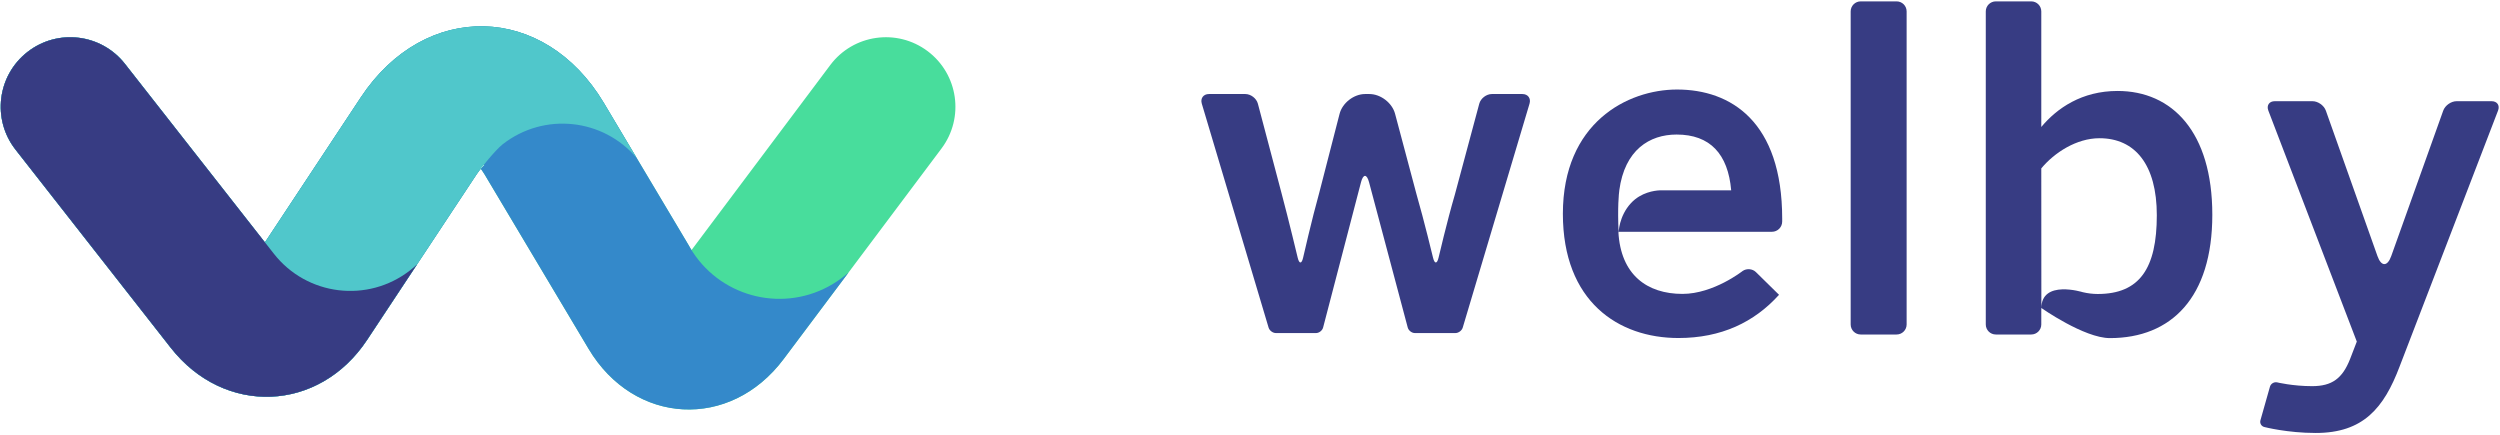
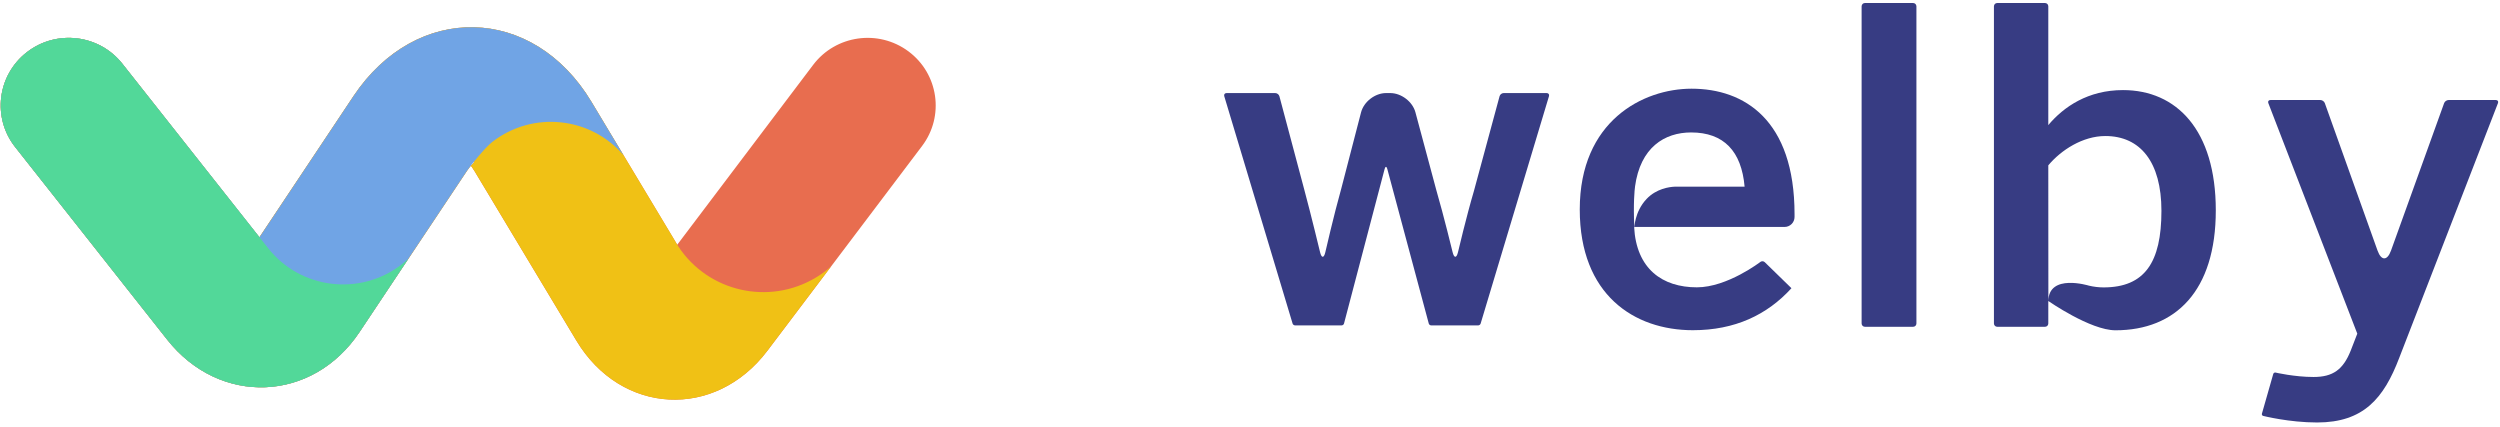
- <svg xmlns="http://www.w3.org/2000/svg" width="1744px" height="303px" viewBox="0 0 1744 303" version="1.1">
+ <svg xmlns="http://www.w3.org/2000/svg" width="533px" height="91px" viewBox="0 0 533 91" version="1.1">
  <defs />
-   <g id="Logos" stroke="none" stroke-width="1" fill="none" fill-rule="evenodd">
-     <g id="Artboard-27-Copy-2" transform="translate(-1580, -1296)">
-       <g id="Group-Copy-30-+-Group-Copy-31-+-Oval-173-+-Oval-174-+-Line-+-Rectangle-694-+-Oval-173-+-Oval-173-Copy-+-Path-472-+-Group-+-Shape-Copy-23-Copy" transform="translate(1580, 1296)">
-         <g id="Group-Copy-30-+-Group-Copy-31-+-Oval-173-+-Oval-174-+-Line-+-Rectangle-694-+-Oval-173-+-Oval-173-Copy-+-Path-472" transform="translate(837, 0)" fill="#373C83">
-           <g id="Group-Copy-7-+-welby-copy-2-+-Path-3102-Copy-2-+-Path-3102-Copy-3-Copy-Copy-Copy-Copy-Copy" transform="translate(0.5, 65.5)">
-             <path d="M47.461,163.012 C48.093,165.131 50.398,166.848 52.601,166.848 L80.498,166.848 C82.705,166.848 84.944,165.12 85.503,162.976 L111.939,61.61 C113.472,55.733 115.981,55.727 117.544,61.597 L144.534,162.976 C145.104,165.115 147.361,166.848 149.561,166.848 L177.773,166.848 C179.979,166.848 182.28,165.13 182.912,163.012 L229.507,6.798 C230.611,3.095 228.378,0.094 224.499,0.094 L203.257,0.094 C199.386,0.094 195.437,3.116 194.433,6.855 L177.361,70.438 C172.009,88.653 166.037,114.282 166.037,114.282 C164.989,118.685 163.284,118.741 162.194,114.298 C162.194,114.298 155.954,88.339 150.602,69.81 L135.698,13.867 C133.672,6.26 125.658,0.094 117.762,0.094 L114.815,0.094 C106.936,0.094 98.953,6.29 96.981,13.948 L82.919,68.554 C77.568,87.711 71.529,114.333 71.529,114.333 C70.517,118.708 68.845,118.707 67.785,114.315 C67.785,114.315 61.513,88.025 56.476,69.182 L40.005,6.86 C39.018,3.123 35.08,0.094 31.216,0.094 L5.868,0.094 C2.001,0.094 -0.238,3.094 0.867,6.798 L47.461,163.012 Z" id="welby-copy-2" />
-           </g>
-           <g id="Group-Copy-7-+-welby-copy-2-+-Path-3102-Copy-2-+-Path-3102-Copy-3-Copy-Copy-Copy-Copy-Copy-Copy" transform="translate(252.5, 61.5)">
-             <path d="M135.368,128.258 C133.005,125.938 128.923,125.642 126.196,127.515 C126.196,127.515 105.906,143.527 84.185,143.527 C59.63,143.527 41.057,130.337 39.483,100.19 L146.608,100.19 C150.556,100.19 153.756,97.004 153.756,93.014 L153.756,91.083 C153.756,23.25 117.869,0.953 80.407,0.953 C45.779,0.953 0.762,24.192 0.762,87.628 C0.762,148.866 39.483,174.303 81.351,174.303 C111.258,174.303 134.238,163.312 151.553,144.155 L135.368,128.258 Z M68.132,71.298 L118.183,71.298 C115.98,45.861 103.388,32.357 80.092,32.357 C61.204,32.357 43.89,43.035 40.112,71.298 L40.13,71.298 C39.838,73.455 38.791,82.815 39.644,101.052 C39.644,101.052 39.671,89.372 48.366,80.09 C55.357,72.628 64.727,71.467 68.132,71.298 L68.132,71.298 Z" id="welby-copy-2" />
-           </g>
-           <g id="Group-Copy-7-+-welby-copy-2-+-Path-3102-Copy-2-+-Path-3102-Copy-3-Copy-Copy-Copy-Copy-Copy" transform="translate(453.5, 0.5)">
-             <path d="M32.563,232.848 C36.43,232.848 39.565,229.717 39.565,225.846 L39.565,7.462 C39.565,3.595 36.436,0.459 32.563,0.459 L7.53,0.459 C3.664,0.459 0.529,3.591 0.529,7.462 L0.529,225.846 C0.529,229.713 3.658,232.848 7.53,232.848 L32.563,232.848 Z" id="welby-copy-2" />
-           </g>
-           <g id="Group-Copy-7-+-welby-copy-2-+-Path-3102-Copy-2-+-Path-3102-Copy-3-Copy-Copy-Copy-Copy-Copy-Copy-Copy" transform="translate(547.5, 0.5)">
-             <path d="M158.813,149.314 C158.813,91.531 130.796,62.953 92.704,62.953 C67.835,62.953 50.521,74.887 39.502,88.076 L39.502,7.463 C39.502,3.595 36.367,0.459 32.502,0.459 L7.782,0.459 C3.916,0.459 0.782,3.591 0.782,7.462 L0.782,225.846 C0.782,229.713 3.917,232.848 7.782,232.848 L32.502,232.848 C36.368,232.848 39.502,229.705 39.502,225.844 L39.502,214.32 C39.502,214.32 69.409,235.361 87.353,235.361 C130.166,235.361 158.813,207.097 158.813,149.314 Z M78.853,204.585 C108.13,204.585 120.092,186.685 120.092,149.628 C120.092,114.456 104.982,95.927 80.112,95.927 C64.057,95.927 48.632,105.977 39.502,116.968 C39.502,116.968 39.56,234.825 39.56,214.575 C39.56,194.325 68.425,203.326 68.425,203.326 C71.841,204.133 75.386,204.585 78.853,204.585 Z" id="welby-copy-2" />
-           </g>
-           <g id="Group-Copy-7-+-welby-copy-2-+-Path-3102-Copy-2-+-Path-3102-Copy-3-Copy-Copy-Copy-Copy-Copy-Copy-Copy-Copy" transform="translate(738.5, 70.5)">
-             <path d="M167.144,6.622 C168.53,3.017 166.512,0.094 162.655,0.094 L138.248,0.094 C134.383,0.094 130.195,3.04 128.89,6.691 L92.621,108.156 C89.962,115.596 85.667,115.6 83.026,108.156 L47.019,6.691 C45.726,3.047 41.549,0.094 37.682,0.094 L11.379,0.094 C7.515,0.094 5.504,3.022 6.885,6.629 L68.603,167.791 L63.881,180.038 C58.529,193.542 51.289,198.88 37.437,198.88 C23.901,198.88 13.017,196.24 13.017,196.24 C10.856,195.791 8.618,197.142 8.015,199.269 L1.38,222.673 C0.778,224.795 2.04,226.931 4.197,227.408 C4.197,227.408 20.123,231.541 39.956,231.541 C73.01,231.541 87.491,214.268 98.509,185.063 L167.144,6.622 Z" id="welby-copy-2" />
+   <g id="Page-1" stroke="none" stroke-width="1" fill="none" fill-rule="evenodd">
+     <g id="Artboard-41" transform="translate(-1587, -1364.5)">
+       <g id="Group-Copy-30-+-Group-Copy-31-+-Oval-173-+-Oval-174-+-Line-+-Rectangle-694-+-Oval-173-+-Oval-173-Copy-+-Path-472-+-Group-+-Shape-Copy-23-Copy-Copy-Copy-Copy-Copy-Copy-Copy-Copy-Copy-Copy-Copy-Copy-Copy-Copy-Copy-Copy-Copy-Copy-Copy-Copy-Copy-Copy-Copy-Copy-Copy-+-Group-Copy-9-Copy-Copy" transform="translate(1587, 1364.859)">
+         <g id="Group-Copy-30-+-Group-Copy-31-+-Oval-173-+-Oval-174-+-Line-+-Rectangle-694-+-Oval-173-+-Oval-173-Copy-+-Path-472-+-Group-+-Shape-Copy-23-Copy-Copy-Copy-Copy-Copy-Copy-Copy-Copy-Copy-Copy-Copy-Copy-Copy-Copy-Copy-Copy-Copy-Copy-Copy-Copy-Copy-Copy-Copy-Copy-Copy" transform="translate(0, 3)">
+           <g id="Group" transform="translate(0, 2.346535)">
+             <path d="M35.641,66.702 C46.849,80.9 66.635,80.113 76.661,65.069 L99.556,30.715 C99.961,30.107 100.354,29.624 100.719,29.261 C100.967,29.014 101.166,28.856 101.307,28.771 C100.926,28.884 100.67,28.917 100.399,28.911 C100.128,28.904 99.873,28.86 99.663,28.79 C99.634,28.821 99.826,28.988 100.062,29.246 C100.41,29.625 100.78,30.125 101.155,30.751 L122.891,66.926 C132.413,82.775 152.461,83.828 163.616,69.063 L196.59,25.415 C201.399,19.049 200.097,10.02 193.683,5.247 C187.268,0.475 178.169,1.766 173.36,8.132 L144.385,46.474 L126.092,15.995 C113.654,-4.705 88.737,-5.282 75.34,14.821 L52.445,49.175 C52.597,49.037 52.77,48.901 52.994,48.764 C53.647,48.364 54.501,48.1 55.431,48.063 C56.361,48.026 57.234,48.222 57.916,48.568 C58.15,48.686 58.334,48.808 58.466,48.919 C58.533,48.98 26.094,7.889 26.094,7.889 C21.149,1.626 12.025,0.527 5.714,5.433 C-0.597,10.34 -1.705,19.395 3.239,25.658 L35.641,66.702 Z" id="Shape-Copy-5" fill="#E86D4F" />
+             <path d="M163.616,69.063 C152.461,83.828 132.413,82.775 122.891,66.926 L101.155,30.751 C100.78,30.125 100.41,29.625 100.062,29.246 C99.826,28.988 99.634,28.821 99.498,28.729 C99.873,28.86 100.128,28.904 100.399,28.911 C100.67,28.917 100.926,28.884 101.139,28.824 C101.166,28.856 100.967,29.014 100.719,29.261 C100.354,29.624 99.961,30.107 99.556,30.715 L76.661,65.069 C66.635,80.113 46.849,80.9 35.641,66.702 L3.239,25.658 C-1.705,19.395 -0.597,10.34 5.714,5.433 C12.025,0.527 21.149,1.626 26.094,7.889 L58.496,48.934 C58.334,48.808 58.15,48.686 57.916,48.568 C57.234,48.222 56.361,48.026 55.431,48.063 C54.501,48.1 53.647,48.364 52.994,48.764 C52.77,48.901 52.597,49.037 52.474,49.158 C52.411,49.224 75.34,14.821 75.34,14.821 C88.737,-5.282 113.654,-4.705 126.092,15.995 L143.708,45.314 C143.865,45.601 144.029,45.887 144.2,46.17 C144.263,46.273 144.326,46.376 144.391,46.479 L144.648,46.879 C150.979,56.48 163.886,59.469 173.889,53.505 C175.087,52.79 176.191,51.979 177.196,51.086 L163.616,69.063 Z" id="Shape-Copy-7" fill="#F0C115" />
+             <path d="M99.556,30.715 L76.661,65.069 C66.635,80.113 46.849,80.9 35.641,66.702 L3.239,25.658 C-1.705,19.395 -0.597,10.34 5.714,5.433 C12.025,0.527 21.149,1.626 26.094,7.889 L55.317,44.882 L75.34,14.821 C88.737,-5.282 113.654,-4.705 126.092,15.995 L132.952,27.413 C125.96,19.18 113.594,17.855 104.967,24.543 C103.329,25.813 100.203,29.807 100.132,29.922 C99.944,30.158 99.751,30.422 99.556,30.715 Z" id="Shape-Copy-6" fill="#70A4E5" />
+             <path d="M76.661,65.069 C66.635,80.113 46.849,80.9 35.641,66.702 L3.239,25.658 C-1.705,19.395 -0.597,10.34 5.714,5.433 C12.025,0.527 21.149,1.626 26.094,7.889 C26.094,7.889 56.521,46.388 57.165,47.206 C64.058,55.961 76.803,57.51 85.632,50.665 C86.141,50.27 86.627,49.855 87.088,49.423 L76.661,65.069 Z" id="Shape" fill="#52D899" />
          </g>
        </g>
-         <g id="Group" transform="translate(0, 18)">
-           <path d="M119.076,224.564 C156.524,272.364 222.628,269.715 256.125,219.065 L332.616,103.406 C333.969,101.36 335.283,99.735 336.502,98.512 C337.33,97.681 337.997,97.15 338.466,96.863 C337.194,97.244 336.337,97.354 335.432,97.333 C334.528,97.312 333.677,97.162 332.974,96.927 C332.878,97.03 333.519,97.592 334.307,98.46 C335.468,99.738 336.704,101.422 337.96,103.528 L410.578,225.319 C442.392,278.674 509.373,282.219 546.639,232.511 L656.806,85.564 C672.873,64.132 668.524,33.733 647.093,17.666 C625.661,1.599 595.262,5.947 579.194,27.379 L482.391,156.463 L421.274,53.851 C379.719,-15.842 296.47,-17.784 251.709,49.898 L175.218,165.557 C175.725,165.092 176.304,164.633 177.052,164.172 C179.233,162.826 182.088,161.935 185.195,161.811 C188.302,161.686 191.217,162.346 193.498,163.512 C194.28,163.911 194.893,164.322 195.335,164.695 C195.56,164.898 87.179,26.561 87.179,26.561 C70.66,5.476 40.175,1.774 19.09,18.293 C-1.996,34.812 -5.698,65.296 10.821,86.382 L119.076,224.564 Z" id="Shape-Copy-5" fill="#48DD9C" />
-           <path d="M546.639,232.511 C509.373,282.219 442.392,278.674 410.578,225.319 L337.96,103.528 C336.704,101.422 335.468,99.738 334.307,98.46 C333.519,97.592 332.878,97.03 332.424,96.721 C333.677,97.162 334.528,97.312 335.432,97.333 C336.337,97.354 337.194,97.244 337.907,97.042 C337.997,97.15 337.33,97.681 336.502,98.512 C335.283,99.735 333.969,101.36 332.616,103.406 L256.125,219.065 C222.628,269.715 156.524,272.364 119.076,224.564 L10.821,86.382 C-5.698,65.296 -1.996,34.812 19.09,18.293 C40.175,1.774 70.66,5.476 87.179,26.561 L195.434,164.743 C194.893,164.322 194.28,163.911 193.498,163.512 C191.217,162.346 188.302,161.686 185.195,161.811 C182.088,161.935 179.233,162.826 177.052,164.172 C176.304,164.633 175.725,165.092 175.314,165.5 C175.105,165.722 251.709,49.898 251.709,49.898 C296.47,-17.784 379.719,-15.842 421.274,53.851 L480.127,152.557 C480.651,153.524 481.199,154.485 481.771,155.438 C481.981,155.787 482.194,156.134 482.408,156.478 L483.27,157.826 C504.42,190.149 547.543,200.214 580.961,180.134 C584.966,177.727 588.654,174.995 592.011,171.991 L546.639,232.511 Z" id="Shape-Copy-7" fill="#3489CA" />
-           <path d="M332.616,103.406 L256.125,219.065 C222.628,269.715 156.524,272.364 119.076,224.564 L10.821,86.382 C-5.698,65.296 -1.996,34.812 19.09,18.293 C40.175,1.774 70.66,5.476 87.179,26.561 L184.814,151.102 L251.709,49.898 C296.47,-17.784 379.719,-15.842 421.274,53.851 L444.194,92.291 C420.833,64.574 379.518,60.111 350.695,82.629 C345.223,86.904 334.776,100.35 334.54,100.737 C333.912,101.53 333.269,102.419 332.616,103.406 Z" id="Shape-Copy-6" fill="#50C7CB" />
-           <path d="M256.125,219.065 C222.628,269.715 156.524,272.364 119.076,224.564 L10.821,86.382 C-5.698,65.296 -1.996,34.812 19.09,18.293 C40.175,1.774 70.66,5.476 87.179,26.561 C87.179,26.561 188.837,156.174 190.987,158.926 C214.017,188.403 256.598,193.617 286.095,170.572 C287.798,169.241 289.421,167.845 290.961,166.39 L256.125,219.065 Z" id="Shape" fill="#373C83" />
+         <g id="Group-Copy-9" transform="translate(261, 0)" fill="#373C83">
+           <path d="M14.582,68.63 C14.646,68.842 14.884,69.014 15.106,69.014 L25.032,69.014 C25.257,69.014 25.484,68.845 25.541,68.628 L34.204,35.662 C34.359,35.073 34.612,35.068 34.772,35.662 L43.615,68.628 C43.673,68.841 43.907,69.014 44.118,69.014 L54.156,69.014 C54.377,69.014 54.609,68.835 54.67,68.63 L69.243,20.146 C69.353,19.78 69.138,19.483 68.75,19.483 L59.582,19.483 C59.199,19.483 58.809,19.779 58.708,20.155 L53.236,40.378 C51.634,45.788 49.846,53.401 49.846,53.401 C49.533,54.709 49.023,54.725 48.696,53.405 C48.696,53.405 46.829,45.695 45.227,40.191 L40.766,23.574 C40.159,21.315 37.761,19.483 35.397,19.483 L34.515,19.483 C32.157,19.483 29.767,21.324 29.177,23.598 L24.968,39.818 C23.367,45.508 21.559,53.416 21.559,53.416 C21.256,54.715 20.756,54.715 20.438,53.41 C20.438,53.41 18.561,45.601 17.054,40.005 L11.77,20.166 C11.67,19.789 11.273,19.483 10.887,19.483 L0.512,19.483 C0.125,19.483 -0.102,19.774 0.01,20.146 L14.582,68.63 Z" id="welby-copy-2" />
+           <path d="M115.244,55.536 C115.006,55.304 114.606,55.271 114.331,55.469 C114.331,55.469 107.275,60.899 100.774,60.899 C93.424,60.899 87.865,56.981 87.394,48.027 L119.458,48.027 C120.639,48.027 121.597,47.081 121.597,45.895 L121.597,45.322 C121.597,25.173 110.856,18.55 99.643,18.55 C89.278,18.55 75.804,25.453 75.804,44.295 C75.804,62.485 87.394,70.04 99.926,70.04 C108.877,70.04 115.755,66.776 120.938,61.086 L115.244,55.536 Z M95.969,39.445 L110.95,39.445 C110.29,31.889 106.521,27.878 99.549,27.878 C93.895,27.878 88.713,31.05 87.582,39.445 L87.588,39.445 C87.5,40.086 87.187,42.866 87.442,48.283 C87.442,48.283 87.45,44.813 90.053,42.056 C92.145,39.84 94.95,39.495 95.969,39.445 L95.969,39.445 Z" id="welby-copy-2" />
+           <path d="M146.884,69.311 C147.269,69.311 147.58,69.004 147.58,68.606 L147.58,0.991 C147.58,0.601 147.268,0.285 146.884,0.285 L136.592,0.285 C136.208,0.285 135.896,0.593 135.896,0.991 L135.896,68.606 C135.896,68.995 136.209,69.311 136.592,69.311 L146.884,69.311 Z" id="welby-copy-2" />
+           <path d="M211.408,44.499 C211.408,27.336 203.022,18.848 191.621,18.848 C184.177,18.848 178.995,22.392 175.697,26.31 L175.697,0.981 C175.697,0.597 175.387,0.285 175.007,0.285 L164.797,0.285 C164.416,0.285 164.107,0.593 164.107,0.991 L164.107,68.606 C164.107,68.995 164.417,69.311 164.797,69.311 L175.007,69.311 C175.388,69.311 175.697,69 175.697,68.614 L175.697,63.808 C175.697,63.808 184.648,70.058 190.019,70.058 C202.833,70.058 211.408,61.663 211.408,44.499 Z M187.475,60.916 C196.238,60.916 199.818,55.599 199.818,44.592 C199.818,34.145 195.296,28.642 187.852,28.642 C183.046,28.642 178.429,31.627 175.697,34.891 C175.697,34.891 175.714,69.899 175.714,63.884 C175.714,57.869 184.354,60.542 184.354,60.542 C185.376,60.782 186.437,60.916 187.475,60.916 Z" id="welby-copy-2" />
+           <path d="M271.568,21.624 C271.708,21.262 271.514,20.968 271.12,20.968 L261.028,20.968 C260.64,20.968 260.219,21.266 260.09,21.624 L248.764,53.066 C247.968,55.276 246.683,55.277 245.892,53.066 L234.649,21.624 C234.519,21.262 234.092,20.968 233.714,20.968 L223.054,20.968 C222.667,20.968 222.467,21.261 222.604,21.616 L241.575,70.779 L240.162,74.417 C238.56,78.428 236.393,80.014 232.247,80.014 C228.196,80.014 224.151,79.072 224.151,79.072 C223.939,79.026 223.717,79.164 223.657,79.373 L221.239,87.838 C221.178,88.05 221.306,88.266 221.521,88.316 C221.521,88.316 227.065,89.715 233.001,89.715 C242.895,89.715 247.229,84.585 250.527,75.91 L271.568,21.624 Z" id="welby-copy-2" />
        </g>
      </g>
    </g>
  </g>
</svg>
